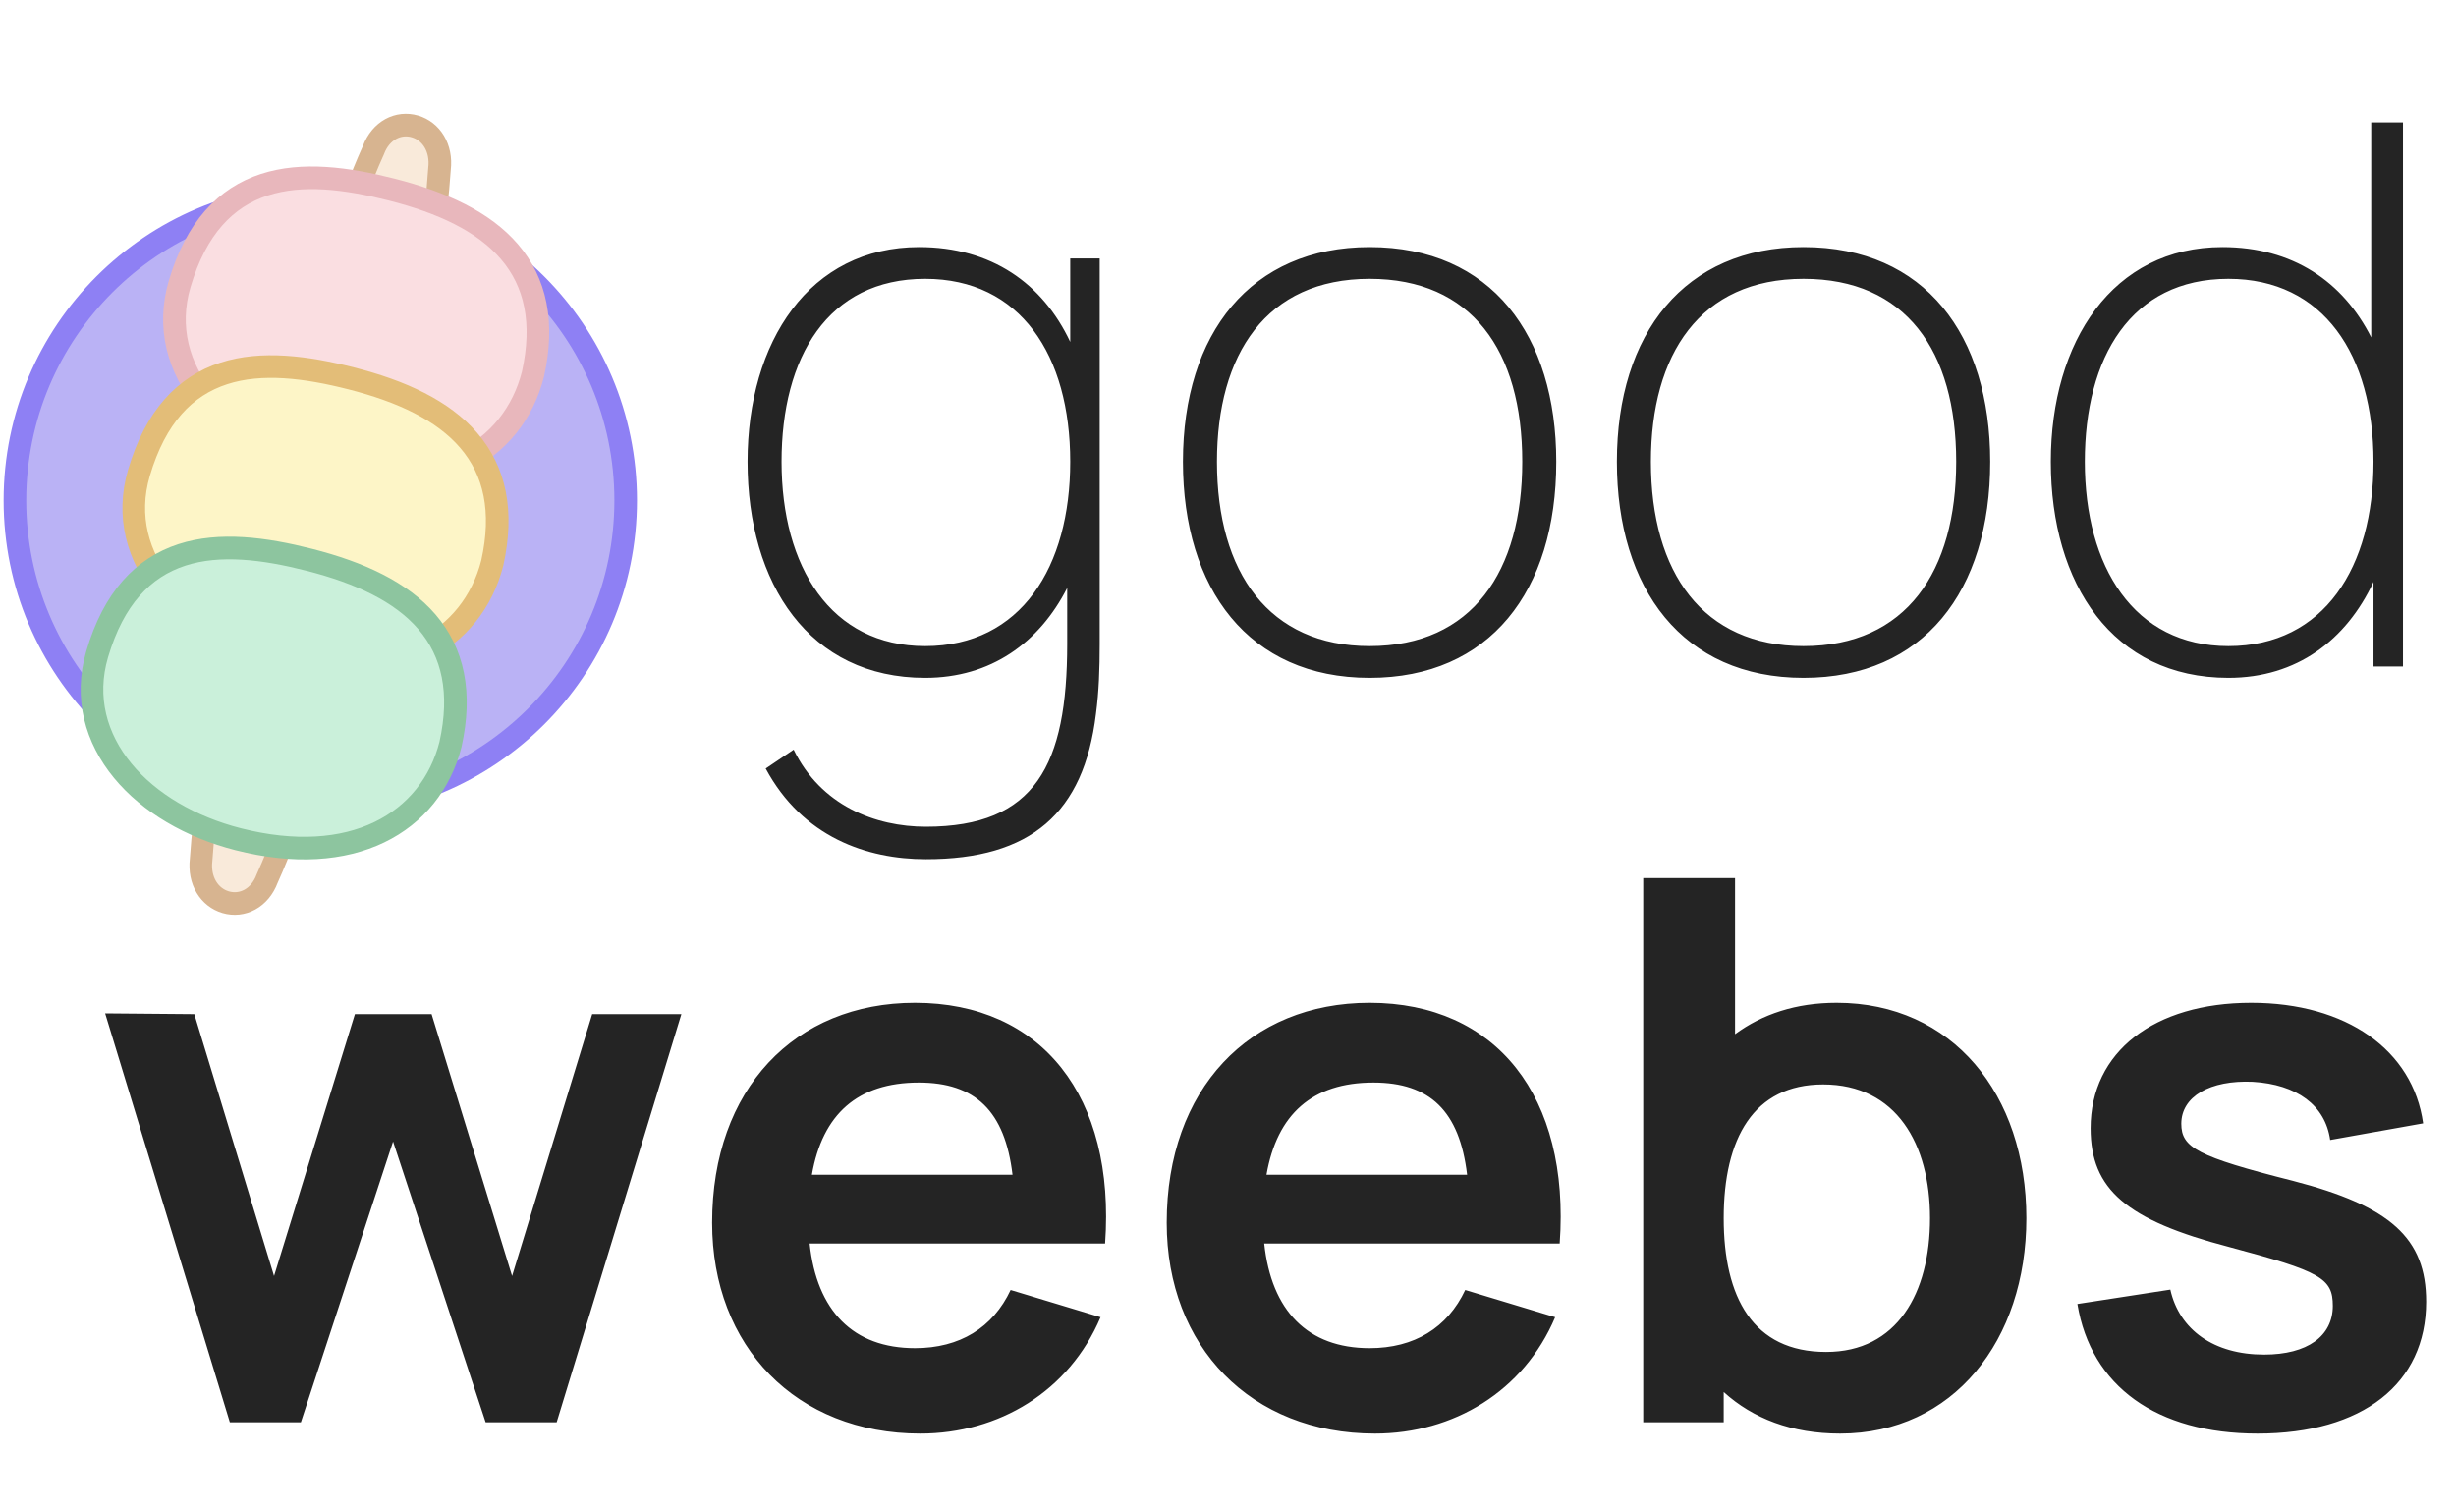
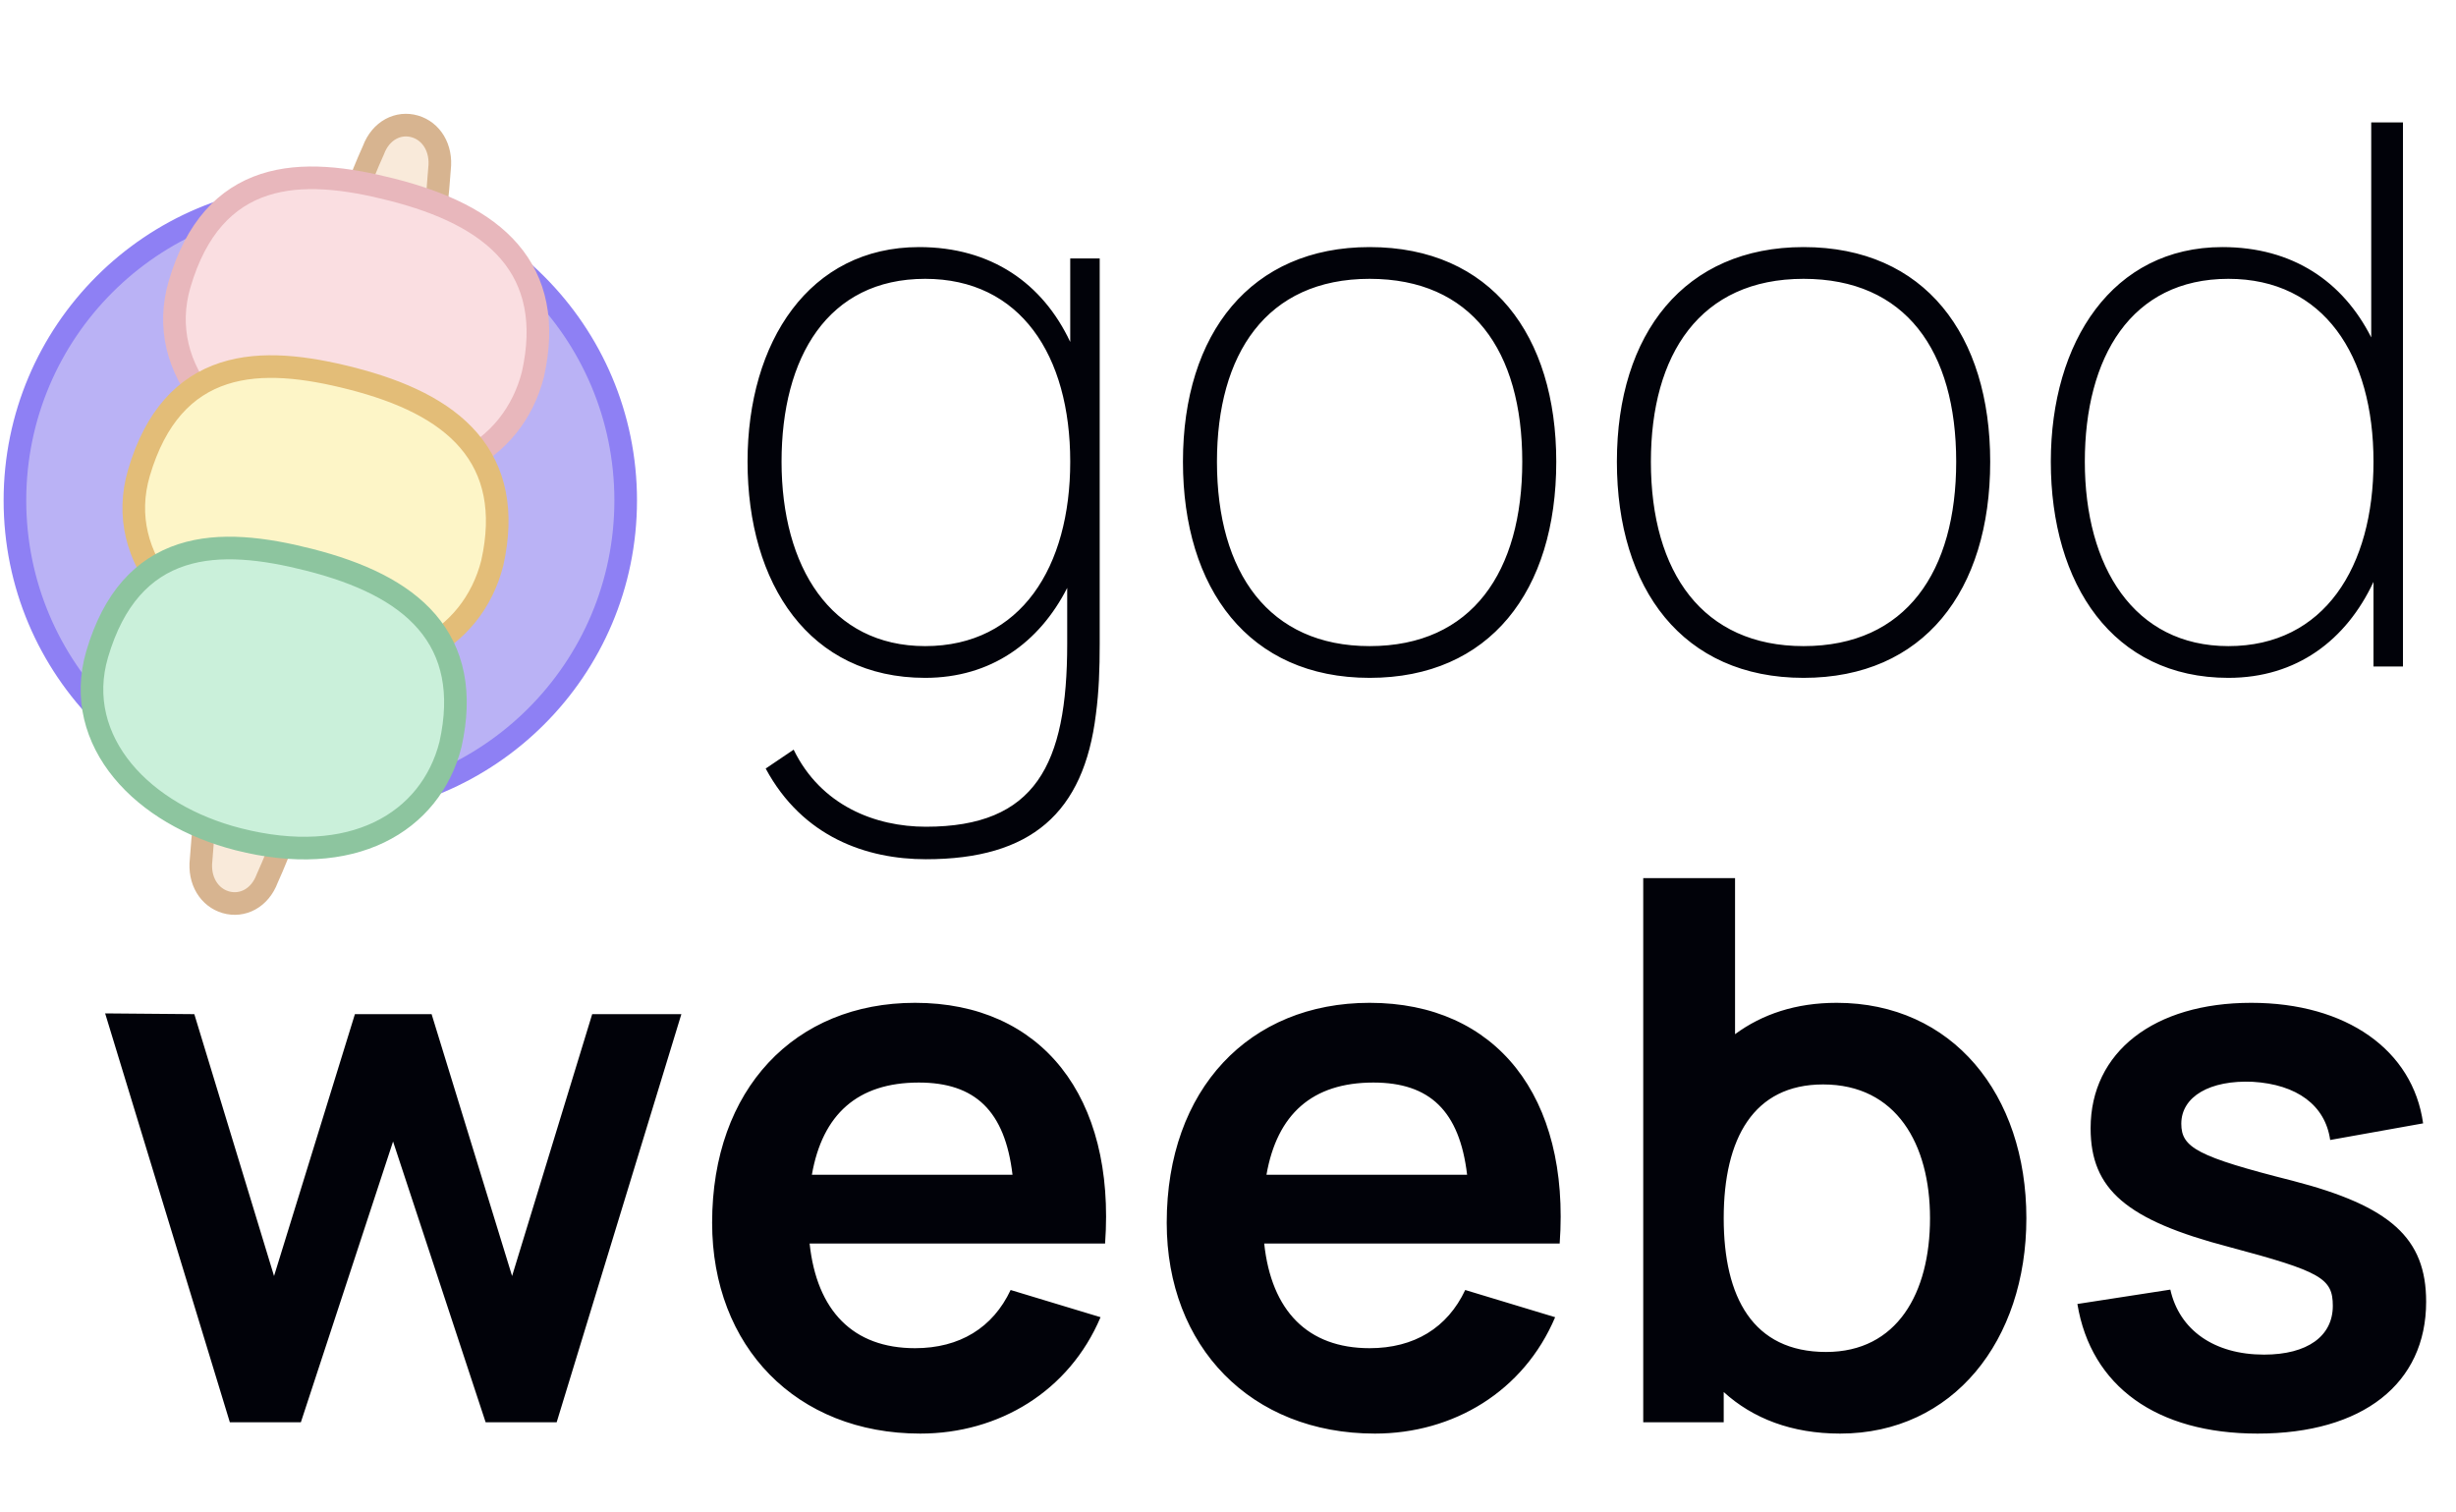
<svg xmlns="http://www.w3.org/2000/svg" width="468" height="288" viewBox="0 0 468 288" fill="none">
  <circle cx="61.036" cy="95.35" r="58.191" fill="#BAB2F5" stroke="#8E80F4" stroke-width="4.31" />
  <path d="M42.3 148.739L40.391 148.613L40.04 150.494C39.129 155.379 38.691 158.27 38.323 163.803C37.845 167.837 39.909 171.002 43.006 171.909C46.154 172.832 49.511 171.165 50.912 167.402C53.632 161.343 54.672 158.023 56.349 152.289L57.103 149.709L54.421 149.533L42.3 148.739Z" fill="#F9EADA" stroke="#D7B490" stroke-width="4.31" />
  <path d="M79.773 47.261L81.681 47.387L82.032 45.506C82.944 40.621 83.381 37.73 83.749 32.197C84.227 28.163 82.164 24.998 79.067 24.09C75.918 23.168 72.562 24.835 71.161 28.599C68.441 34.657 67.401 37.977 65.724 43.711L64.969 46.291L67.651 46.467L79.773 47.261Z" fill="#F9EADA" stroke="#D7B490" stroke-width="4.31" />
  <path d="M101.55 71.327L101.559 71.294L101.566 71.261C103.734 61.482 102.09 53.801 97.067 47.949C92.153 42.226 84.273 38.579 74.661 36.131C66.057 33.94 57.586 32.857 50.396 35.188C42.992 37.589 37.373 43.453 34.234 54.1C31.791 62.384 34.008 70.146 39.104 76.331C44.16 82.468 52.036 87.065 61.102 89.374C71.847 92.11 80.984 91.411 87.98 88.048C95.009 84.669 99.675 78.691 101.55 71.327Z" fill="#FADEE1" stroke="#E8B7BC" stroke-width="4.31" />
  <path d="M93.801 107.293L93.809 107.261L93.816 107.228C95.984 97.448 94.341 89.767 89.317 83.916C84.404 78.193 76.524 74.545 66.911 72.097C58.307 69.906 49.836 68.824 42.646 71.155C35.242 73.555 29.623 79.419 26.484 90.067C24.042 98.351 26.258 106.112 31.354 112.298C36.41 118.435 44.286 123.032 53.352 125.34C64.097 128.077 73.234 127.378 80.23 124.014C87.259 120.635 91.925 114.657 93.801 107.293Z" fill="#FDF5C7" stroke="#E3BD78" stroke-width="4.31" />
  <path d="M85.837 141.865L85.845 141.832L85.852 141.799C88.02 132.02 86.377 124.339 81.353 118.487C76.439 112.764 68.559 109.117 58.947 106.669C50.343 104.478 41.872 103.395 34.682 105.726C27.278 108.127 21.659 113.99 18.52 124.638C16.078 132.922 18.294 140.684 23.39 146.869C28.446 153.006 36.322 157.603 45.388 159.912C56.133 162.648 65.27 161.949 72.266 158.586C79.295 155.207 83.961 149.229 85.837 141.865Z" fill="#CAF0DA" stroke="#8DC59F" stroke-width="4.31" />
-   <path d="M203.936 49.24V65.152C198.68 53.992 188.888 47.08 175.136 47.08C154.256 47.08 142.448 65.08 142.448 87.976C142.448 111.304 154.256 129.16 176.288 129.16C188.816 129.16 198.032 122.464 203.36 112.024V122.68C203.36 145.72 197.312 157.528 176.432 157.528C166.784 157.528 156.416 153.496 151.232 142.84L145.904 146.44C152.96 159.544 165.2 163.72 176.432 163.72C196.448 163.72 206.528 154.936 208.832 136.072C209.407 131.752 209.552 127.432 209.552 122.68V49.24H203.936ZM176.288 123.112C158.288 123.112 148.928 107.992 148.928 87.976C148.928 68.104 157.712 53.128 176.288 53.128C194.432 53.128 203.936 67.672 203.936 87.976C203.936 107.992 194.576 123.112 176.288 123.112ZM260.984 129.16C283.88 129.16 296.552 112.6 296.552 87.976C296.552 63.928 284.168 47.08 260.984 47.08C238.376 47.08 225.416 63.496 225.416 87.976C225.416 112.168 237.944 129.16 260.984 129.16ZM260.984 123.112C241.832 123.112 231.896 109.144 231.896 87.976C231.896 67.528 241.256 53.128 260.984 53.128C280.424 53.128 290.072 66.808 290.072 87.976C290.072 108.856 280.568 123.112 260.984 123.112ZM343.672 129.16C366.568 129.16 379.24 112.6 379.24 87.976C379.24 63.928 366.856 47.08 343.672 47.08C321.064 47.08 308.104 63.496 308.104 87.976C308.104 112.168 320.632 129.16 343.672 129.16ZM343.672 123.112C324.52 123.112 314.584 109.144 314.584 87.976C314.584 67.528 323.944 53.128 343.672 53.128C363.112 53.128 372.76 66.808 372.76 87.976C372.76 108.856 363.256 123.112 343.672 123.112ZM451.847 23.32V64.288C446.447 53.632 436.871 47.08 423.479 47.08C402.599 47.08 390.791 65.08 390.791 87.976C390.791 111.304 402.599 129.16 424.631 129.16C437.663 129.16 447.095 121.96 452.279 110.872V127H457.895V23.32H451.847ZM424.631 123.112C406.631 123.112 397.271 107.992 397.271 87.976C397.271 68.104 406.055 53.128 424.631 53.128C442.775 53.128 452.279 67.672 452.279 87.976C452.279 107.992 442.919 123.112 424.631 123.112ZM43.796 271H57.332L74.9 217.504L92.54 271H106.076L129.836 193.24H112.844L97.58 243.136L82.244 193.24H67.628L52.22 243.136L37.028 193.24L20.036 193.096L43.796 271ZM154.274 236.944H210.578C212.594 208.936 198.482 191.08 174.362 191.08C151.466 191.08 135.698 207.496 135.698 232.984C135.698 256.6 151.754 273.16 175.37 273.16C190.346 273.16 203.738 265.096 209.714 250.984L192.578 245.8C189.194 253 182.858 256.888 174.362 256.888C162.554 256.888 155.642 249.76 154.274 236.944ZM175.082 206.272C185.81 206.272 191.498 211.672 192.938 223.84H154.706C156.722 212.32 163.418 206.272 175.082 206.272ZM240.899 236.944H297.203C299.219 208.936 285.107 191.08 260.987 191.08C238.091 191.08 222.323 207.496 222.323 232.984C222.323 256.6 238.379 273.16 261.995 273.16C276.971 273.16 290.363 265.096 296.339 250.984L279.203 245.8C275.819 253 269.483 256.888 260.987 256.888C249.179 256.888 242.267 249.76 240.899 236.944ZM261.707 206.272C272.435 206.272 278.123 211.672 279.563 223.84H241.331C243.347 212.32 250.043 206.272 261.707 206.272ZM349.988 191.08C342.212 191.08 335.804 193.24 330.62 197.056V167.32H313.124V271H328.46V265.24C334.004 270.28 341.42 273.16 350.636 273.16C372.164 273.16 386.132 255.448 386.132 232.12C386.132 208.504 372.02 191.08 349.988 191.08ZM347.972 257.608C334.004 257.608 328.46 247.168 328.46 232.12C328.46 216.928 334.148 206.632 347.396 206.632C361.364 206.632 367.772 218.008 367.772 232.12C367.772 246.376 361.508 257.608 347.972 257.608ZM430.198 273.16C450.214 273.16 462.31 263.656 462.31 248.032C462.31 235.936 455.542 229.816 436.894 224.992C418.678 220.384 415.654 218.656 415.654 214.12C415.654 208.936 421.126 205.768 429.262 206.128C437.686 206.632 443.086 210.592 444.022 217.216L461.734 214.048C459.79 200.08 447.118 191.08 428.974 191.08C410.47 191.08 398.374 200.44 398.374 214.984C398.374 226.648 405.214 232.48 424.726 237.592C442.294 242.272 444.526 243.568 444.526 248.824C444.526 254.584 439.702 258.112 431.422 258.112C421.918 258.112 415.294 253.432 413.566 245.728L395.854 248.464C398.446 264.16 410.974 273.16 430.198 273.16Z" fill="#242424" />
+   <path d="M203.936 49.24V65.152C198.68 53.992 188.888 47.08 175.136 47.08C154.256 47.08 142.448 65.08 142.448 87.976C142.448 111.304 154.256 129.16 176.288 129.16C188.816 129.16 198.032 122.464 203.36 112.024V122.68C203.36 145.72 197.312 157.528 176.432 157.528C166.784 157.528 156.416 153.496 151.232 142.84L145.904 146.44C152.96 159.544 165.2 163.72 176.432 163.72C196.448 163.72 206.528 154.936 208.832 136.072C209.407 131.752 209.552 127.432 209.552 122.68V49.24H203.936ZM176.288 123.112C158.288 123.112 148.928 107.992 148.928 87.976C148.928 68.104 157.712 53.128 176.288 53.128C194.432 53.128 203.936 67.672 203.936 87.976C203.936 107.992 194.576 123.112 176.288 123.112ZM260.984 129.16C283.88 129.16 296.552 112.6 296.552 87.976C296.552 63.928 284.168 47.08 260.984 47.08C238.376 47.08 225.416 63.496 225.416 87.976C225.416 112.168 237.944 129.16 260.984 129.16ZM260.984 123.112C241.832 123.112 231.896 109.144 231.896 87.976C231.896 67.528 241.256 53.128 260.984 53.128C280.424 53.128 290.072 66.808 290.072 87.976C290.072 108.856 280.568 123.112 260.984 123.112ZM343.672 129.16C366.568 129.16 379.24 112.6 379.24 87.976C379.24 63.928 366.856 47.08 343.672 47.08C321.064 47.08 308.104 63.496 308.104 87.976C308.104 112.168 320.632 129.16 343.672 129.16ZM343.672 123.112C324.52 123.112 314.584 109.144 314.584 87.976C314.584 67.528 323.944 53.128 343.672 53.128C363.112 53.128 372.76 66.808 372.76 87.976C372.76 108.856 363.256 123.112 343.672 123.112ZM451.847 23.32V64.288C446.447 53.632 436.871 47.08 423.479 47.08C402.599 47.08 390.791 65.08 390.791 87.976C390.791 111.304 402.599 129.16 424.631 129.16C437.663 129.16 447.095 121.96 452.279 110.872V127H457.895V23.32H451.847ZM424.631 123.112C406.631 123.112 397.271 107.992 397.271 87.976C397.271 68.104 406.055 53.128 424.631 53.128C442.775 53.128 452.279 67.672 452.279 87.976C452.279 107.992 442.919 123.112 424.631 123.112ZM43.796 271H57.332L74.9 217.504L92.54 271H106.076L129.836 193.24H112.844L97.58 243.136L82.244 193.24H67.628L52.22 243.136L37.028 193.24L20.036 193.096L43.796 271ZM154.274 236.944H210.578C212.594 208.936 198.482 191.08 174.362 191.08C151.466 191.08 135.698 207.496 135.698 232.984C135.698 256.6 151.754 273.16 175.37 273.16C190.346 273.16 203.738 265.096 209.714 250.984L192.578 245.8C189.194 253 182.858 256.888 174.362 256.888C162.554 256.888 155.642 249.76 154.274 236.944ZM175.082 206.272C185.81 206.272 191.498 211.672 192.938 223.84H154.706C156.722 212.32 163.418 206.272 175.082 206.272ZM240.899 236.944H297.203C299.219 208.936 285.107 191.08 260.987 191.08C238.091 191.08 222.323 207.496 222.323 232.984C222.323 256.6 238.379 273.16 261.995 273.16C276.971 273.16 290.363 265.096 296.339 250.984L279.203 245.8C275.819 253 269.483 256.888 260.987 256.888C249.179 256.888 242.267 249.76 240.899 236.944ZM261.707 206.272C272.435 206.272 278.123 211.672 279.563 223.84H241.331C243.347 212.32 250.043 206.272 261.707 206.272ZM349.988 191.08C342.212 191.08 335.804 193.24 330.62 197.056V167.32H313.124V271H328.46V265.24C334.004 270.28 341.42 273.16 350.636 273.16C372.164 273.16 386.132 255.448 386.132 232.12C386.132 208.504 372.02 191.08 349.988 191.08ZM347.972 257.608C334.004 257.608 328.46 247.168 328.46 232.12C328.46 216.928 334.148 206.632 347.396 206.632C361.364 206.632 367.772 218.008 367.772 232.12C367.772 246.376 361.508 257.608 347.972 257.608ZM430.198 273.16C450.214 273.16 462.31 263.656 462.31 248.032C462.31 235.936 455.542 229.816 436.894 224.992C418.678 220.384 415.654 218.656 415.654 214.12C415.654 208.936 421.126 205.768 429.262 206.128C437.686 206.632 443.086 210.592 444.022 217.216L461.734 214.048C459.79 200.08 447.118 191.08 428.974 191.08C410.47 191.08 398.374 200.44 398.374 214.984C398.374 226.648 405.214 232.48 424.726 237.592C442.294 242.272 444.526 243.568 444.526 248.824C444.526 254.584 439.702 258.112 431.422 258.112C421.918 258.112 415.294 253.432 413.566 245.728L395.854 248.464C398.446 264.16 410.974 273.16 430.198 273.16Z" fill="#010209" />
</svg>
